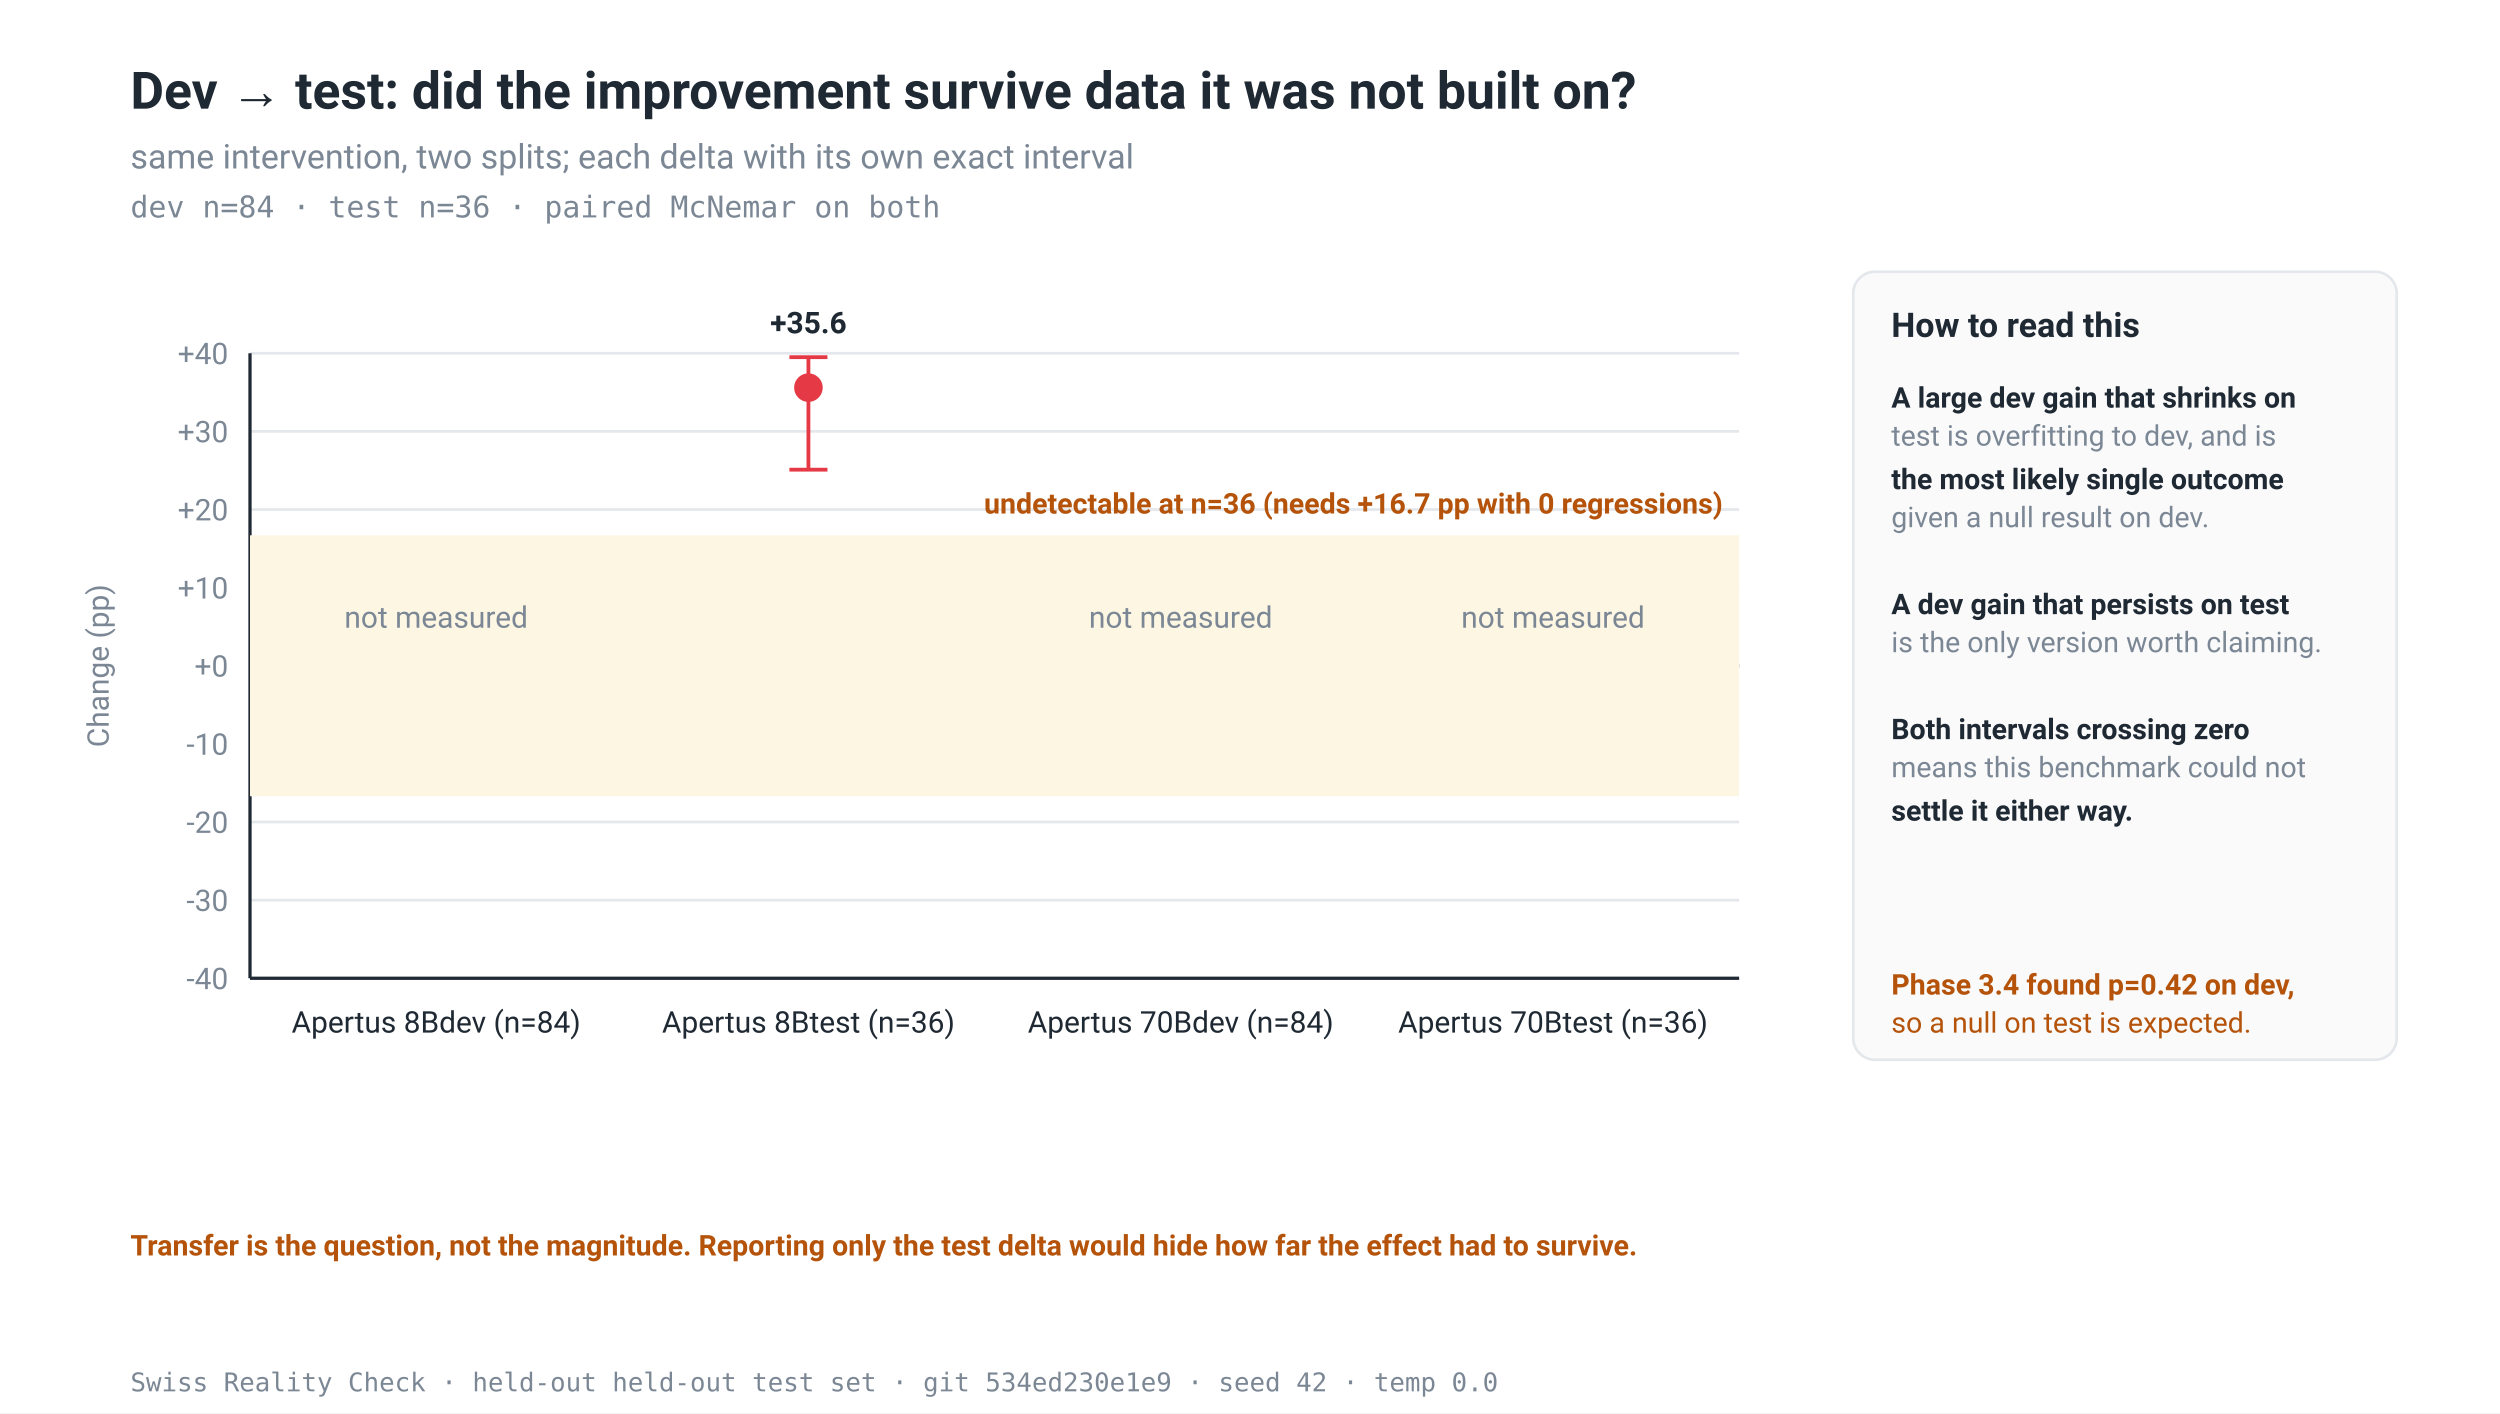
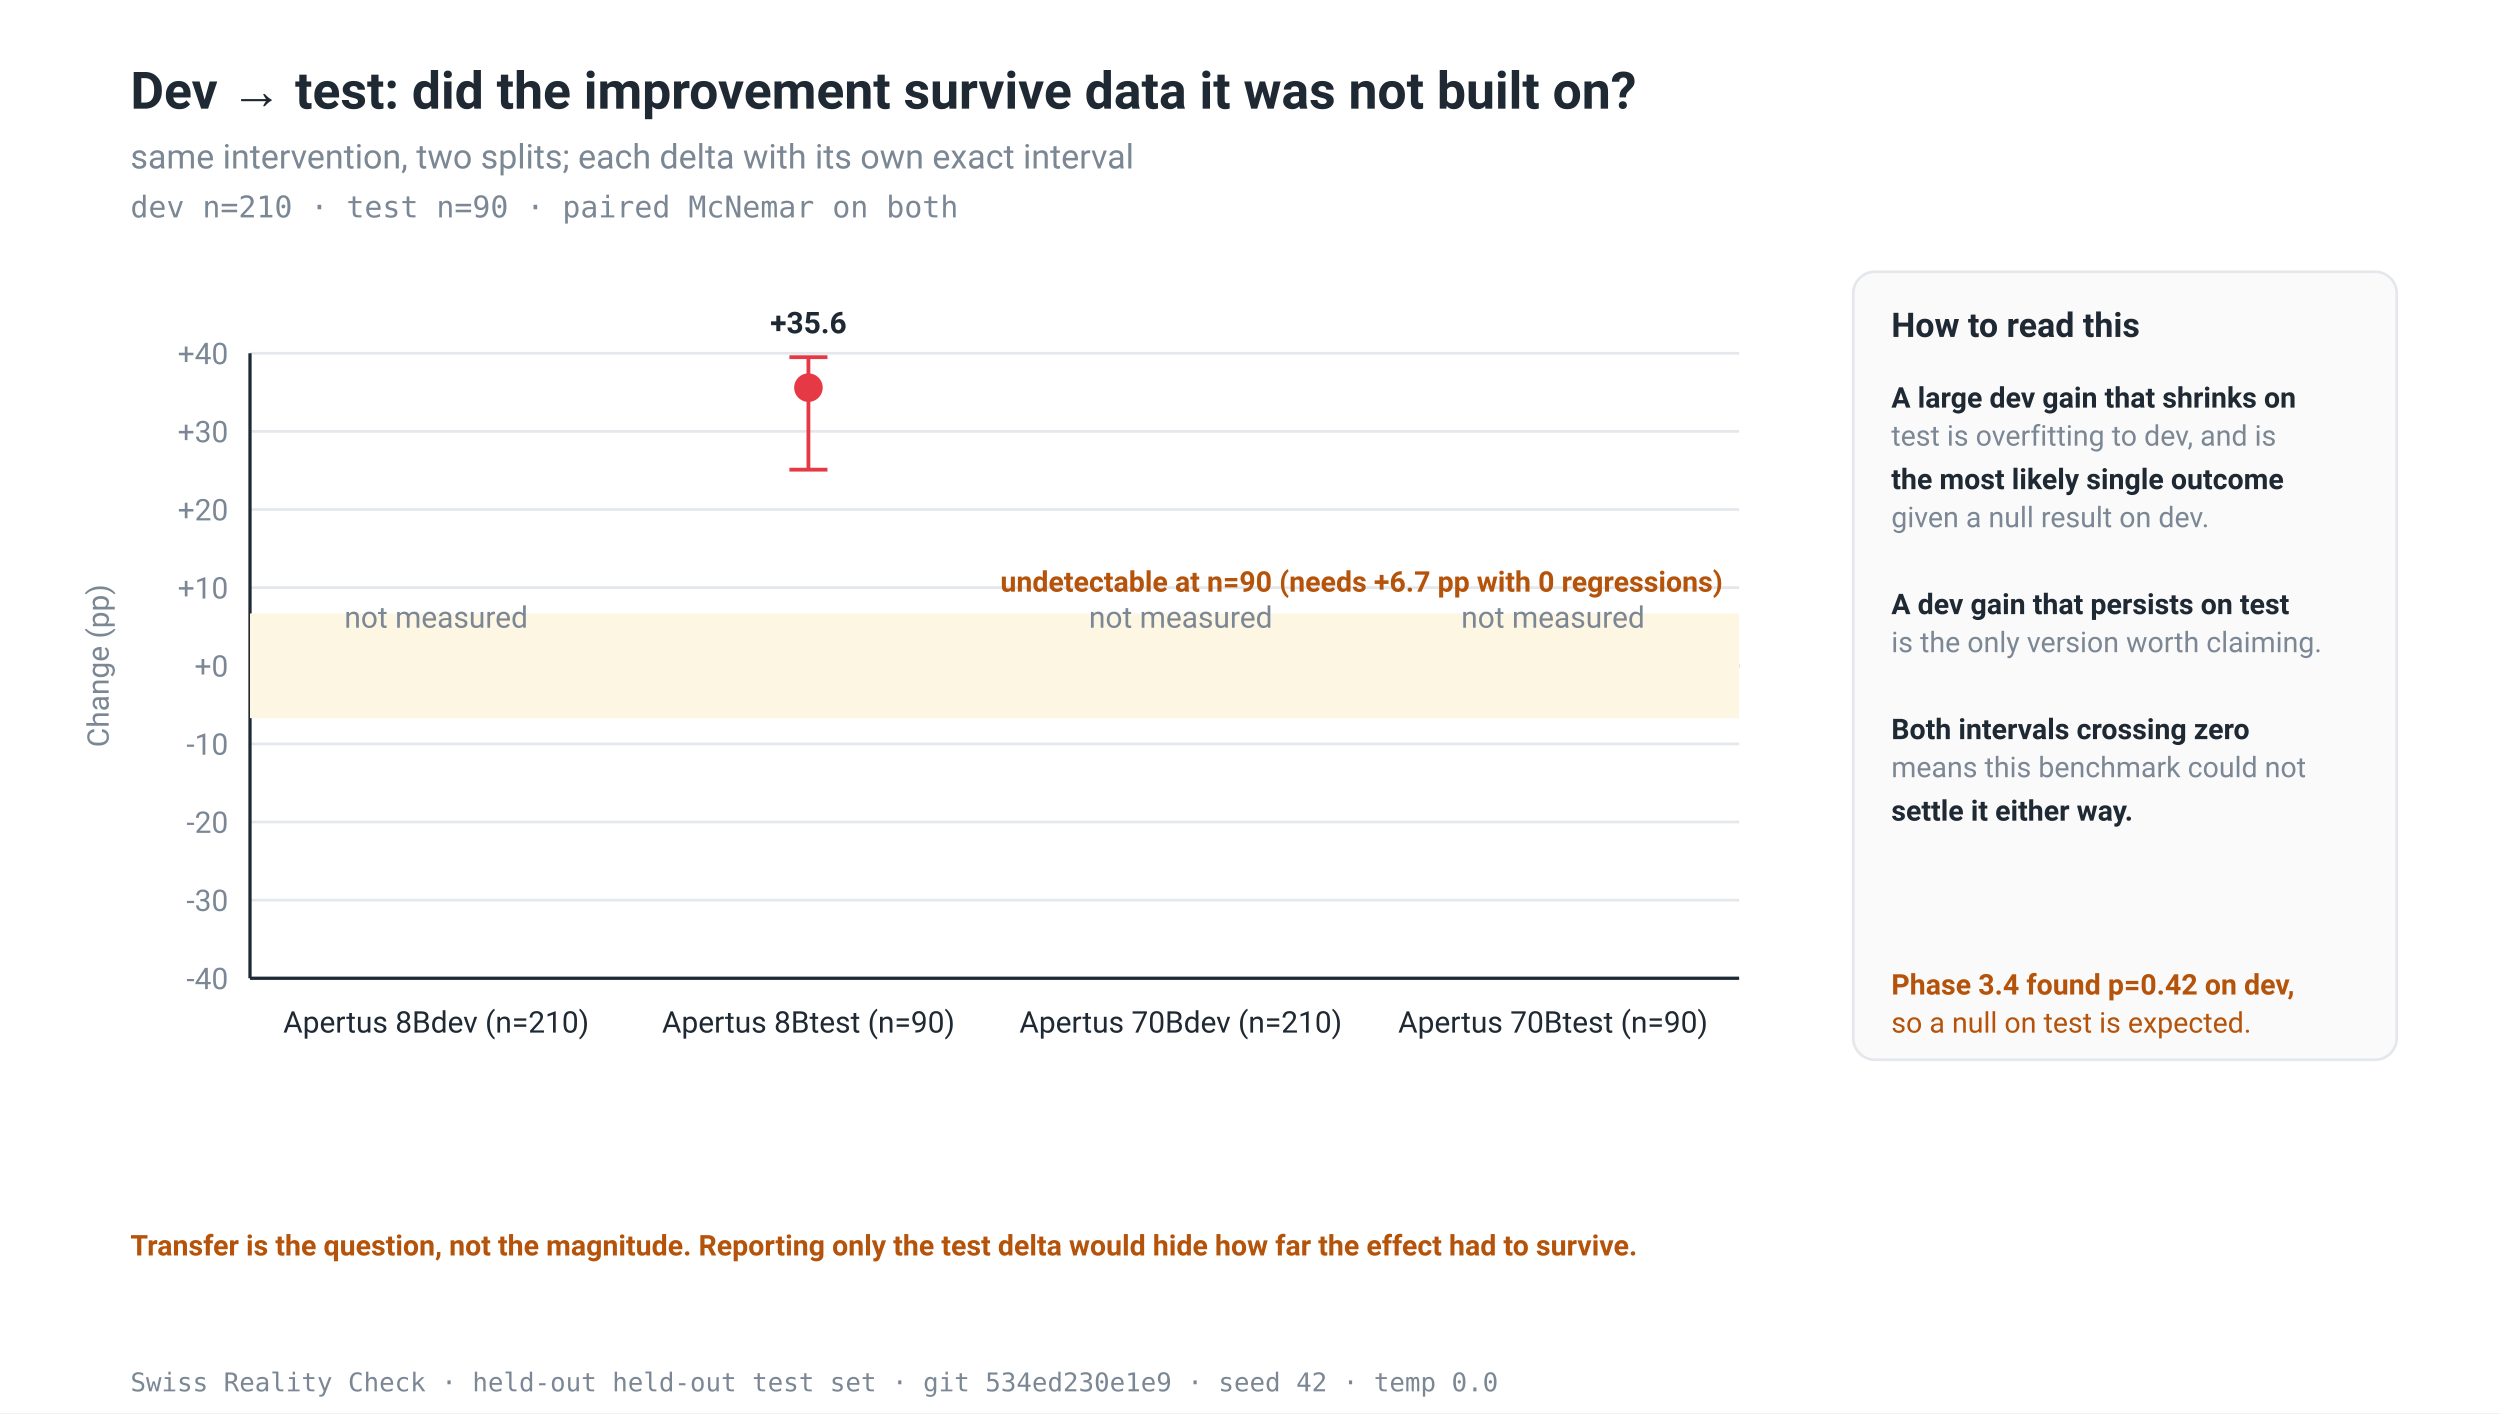
<svg xmlns="http://www.w3.org/2000/svg" width="920" height="520" viewBox="0 0 920 520" role="img" aria-labelledby="t" font-family="ui-sans-serif, -apple-system, 'Segoe UI', Roboto, 'Helvetica Neue', Arial, sans-serif">
  <rect width="920" height="520" fill="#FFFFFF" />
  <text x="48.00" y="40.00" font-family="ui-sans-serif, -apple-system, 'Segoe UI', Roboto, 'Helvetica Neue', Arial, sans-serif" font-size="19" fill="#1F2933" font-weight="bold" text-anchor="start" opacity="1.0" font-style="">Dev → test: did the improvement survive data it was not built on?</text>
  <text x="48.00" y="62.00" font-family="ui-sans-serif, -apple-system, 'Segoe UI', Roboto, 'Helvetica Neue', Arial, sans-serif" font-size="12.5" fill="#7B8794" font-weight="normal" text-anchor="start" opacity="1.0" font-style="">same intervention, two splits; each delta with its own exact interval</text>
-   <text x="48.00" y="80.00" font-family="ui-monospace, SFMono-Regular, Menlo, Consolas, monospace" font-size="11" fill="#7B8794" font-weight="normal" text-anchor="start" opacity="1.0" font-style="">dev n=84 · test n=36 · paired McNemar on both</text>
+   <text x="48.00" y="80.00" font-family="ui-monospace, SFMono-Regular, Menlo, Consolas, monospace" font-size="11" fill="#7B8794" font-weight="normal" text-anchor="start" opacity="1.0" font-style="">dev n=210 · test n=90 · paired McNemar on both</text>
  <line x1="92.00" y1="360.00" x2="640.00" y2="360.00" stroke="#E4E7EB" stroke-width="1" stroke-linecap="butt" />
  <text x="84.00" y="364.00" font-family="ui-sans-serif, -apple-system, 'Segoe UI', Roboto, 'Helvetica Neue', Arial, sans-serif" font-size="11" fill="#7B8794" font-weight="normal" text-anchor="end" opacity="1.0" font-style="">-40</text>
  <line x1="92.00" y1="331.25" x2="640.00" y2="331.25" stroke="#E4E7EB" stroke-width="1" stroke-linecap="butt" />
  <text x="84.00" y="335.25" font-family="ui-sans-serif, -apple-system, 'Segoe UI', Roboto, 'Helvetica Neue', Arial, sans-serif" font-size="11" fill="#7B8794" font-weight="normal" text-anchor="end" opacity="1.0" font-style="">-30</text>
  <line x1="92.00" y1="302.50" x2="640.00" y2="302.50" stroke="#E4E7EB" stroke-width="1" stroke-linecap="butt" />
  <text x="84.00" y="306.50" font-family="ui-sans-serif, -apple-system, 'Segoe UI', Roboto, 'Helvetica Neue', Arial, sans-serif" font-size="11" fill="#7B8794" font-weight="normal" text-anchor="end" opacity="1.0" font-style="">-20</text>
  <line x1="92.00" y1="273.75" x2="640.00" y2="273.75" stroke="#E4E7EB" stroke-width="1" stroke-linecap="butt" />
  <text x="84.00" y="277.75" font-family="ui-sans-serif, -apple-system, 'Segoe UI', Roboto, 'Helvetica Neue', Arial, sans-serif" font-size="11" fill="#7B8794" font-weight="normal" text-anchor="end" opacity="1.0" font-style="">-10</text>
  <line x1="92.00" y1="245.00" x2="640.00" y2="245.00" stroke="#E4E7EB" stroke-width="1" stroke-linecap="butt" />
  <text x="84.00" y="249.00" font-family="ui-sans-serif, -apple-system, 'Segoe UI', Roboto, 'Helvetica Neue', Arial, sans-serif" font-size="11" fill="#7B8794" font-weight="normal" text-anchor="end" opacity="1.0" font-style="">+0</text>
  <line x1="92.00" y1="216.25" x2="640.00" y2="216.25" stroke="#E4E7EB" stroke-width="1" stroke-linecap="butt" />
  <text x="84.00" y="220.25" font-family="ui-sans-serif, -apple-system, 'Segoe UI', Roboto, 'Helvetica Neue', Arial, sans-serif" font-size="11" fill="#7B8794" font-weight="normal" text-anchor="end" opacity="1.0" font-style="">+10</text>
  <line x1="92.00" y1="187.50" x2="640.00" y2="187.50" stroke="#E4E7EB" stroke-width="1" stroke-linecap="butt" />
  <text x="84.00" y="191.50" font-family="ui-sans-serif, -apple-system, 'Segoe UI', Roboto, 'Helvetica Neue', Arial, sans-serif" font-size="11" fill="#7B8794" font-weight="normal" text-anchor="end" opacity="1.0" font-style="">+20</text>
  <line x1="92.00" y1="158.75" x2="640.00" y2="158.75" stroke="#E4E7EB" stroke-width="1" stroke-linecap="butt" />
  <text x="84.00" y="162.75" font-family="ui-sans-serif, -apple-system, 'Segoe UI', Roboto, 'Helvetica Neue', Arial, sans-serif" font-size="11" fill="#7B8794" font-weight="normal" text-anchor="end" opacity="1.0" font-style="">+30</text>
  <line x1="92.00" y1="130.00" x2="640.00" y2="130.00" stroke="#E4E7EB" stroke-width="1" stroke-linecap="butt" />
  <text x="84.00" y="134.00" font-family="ui-sans-serif, -apple-system, 'Segoe UI', Roboto, 'Helvetica Neue', Arial, sans-serif" font-size="11" fill="#7B8794" font-weight="normal" text-anchor="end" opacity="1.0" font-style="">+40</text>
  <line x1="92.00" y1="130.00" x2="92.00" y2="360.00" stroke="#1F2933" stroke-width="1.2" stroke-linecap="butt" />
  <line x1="92.00" y1="360.00" x2="640.00" y2="360.00" stroke="#1F2933" stroke-width="1.2" stroke-linecap="butt" />
  <text x="40.00" y="245.00" font-family="ui-sans-serif, -apple-system, 'Segoe UI', Roboto, 'Helvetica Neue', Arial, sans-serif" font-size="11" fill="#7B8794" font-weight="normal" text-anchor="middle" transform="rotate(-90 40.00 245.00)">Change (pp)</text>
  <line x1="92.00" y1="245.00" x2="640.00" y2="245.00" stroke="#1F2933" stroke-width="1.4" stroke-linecap="butt" />
  <text x="636.00" y="239.00" font-family="ui-sans-serif, -apple-system, 'Segoe UI', Roboto, 'Helvetica Neue', Arial, sans-serif" font-size="11" fill="#1F2933" font-weight="bold" text-anchor="end" opacity="1.0" font-style="">no change</text>
-   <rect x="92.00" y="196.99" width="548.00" height="96.02" rx="0" fill="#FDF6E3" stroke="none" stroke-width="1" opacity="1.0" />
-   <text x="634.00" y="188.99" font-family="ui-sans-serif, -apple-system, 'Segoe UI', Roboto, 'Helvetica Neue', Arial, sans-serif" font-size="10.5" fill="#B45309" font-weight="bold" text-anchor="end" opacity="1.0" font-style="">undetectable at n=36 (needs +16.7 pp with 0 regressions)</text>
+   <rect x="92.00" y="225.74" width="548.00" height="38.53" rx="0" fill="#FDF6E3" stroke="none" stroke-width="1" opacity="1.0" />
+   <text x="634.00" y="217.74" font-family="ui-sans-serif, -apple-system, 'Segoe UI', Roboto, 'Helvetica Neue', Arial, sans-serif" font-size="10.5" fill="#B45309" font-weight="bold" text-anchor="end" opacity="1.0" font-style="">undetectable at n=90 (needs +6.7 pp with 0 regressions)</text>
  <text x="160.50" y="231.00" font-family="ui-sans-serif, -apple-system, 'Segoe UI', Roboto, 'Helvetica Neue', Arial, sans-serif" font-size="11" fill="#7B8794" font-weight="normal" text-anchor="middle" opacity="1.0" font-style="">not measured</text>
  <circle cx="297.50" cy="142.65" r="6" fill="#E63946" stroke="#FFFFFF" stroke-width="1.5" opacity="1.0" />
  <line x1="297.50" y1="172.84" x2="297.50" y2="131.44" stroke="#E63946" stroke-width="1.4" stroke-linecap="butt" />
  <line x1="290.50" y1="172.84" x2="304.50" y2="172.84" stroke="#E63946" stroke-width="1.4" stroke-linecap="butt" />
  <line x1="290.50" y1="131.44" x2="304.50" y2="131.44" stroke="#E63946" stroke-width="1.4" stroke-linecap="butt" />
  <text x="297.50" y="122.65" font-family="ui-sans-serif, -apple-system, 'Segoe UI', Roboto, 'Helvetica Neue', Arial, sans-serif" font-size="11" fill="#1F2933" font-weight="bold" text-anchor="middle" opacity="1.0" font-style="">+35.6</text>
  <text x="434.50" y="231.00" font-family="ui-sans-serif, -apple-system, 'Segoe UI', Roboto, 'Helvetica Neue', Arial, sans-serif" font-size="11" fill="#7B8794" font-weight="normal" text-anchor="middle" opacity="1.0" font-style="">not measured</text>
  <text x="571.50" y="231.00" font-family="ui-sans-serif, -apple-system, 'Segoe UI', Roboto, 'Helvetica Neue', Arial, sans-serif" font-size="11" fill="#7B8794" font-weight="normal" text-anchor="middle" opacity="1.0" font-style="">not measured</text>
  <text x="160.50" y="380.00" font-family="ui-sans-serif, -apple-system, 'Segoe UI', Roboto, 'Helvetica Neue', Arial, sans-serif" font-size="11" fill="#1F2933" font-weight="normal" text-anchor="middle" opacity="1.0" font-style="">Apertus 8B
- dev (n=84)</text>
+ dev (n=210)</text>
  <text x="297.50" y="380.00" font-family="ui-sans-serif, -apple-system, 'Segoe UI', Roboto, 'Helvetica Neue', Arial, sans-serif" font-size="11" fill="#1F2933" font-weight="normal" text-anchor="middle" opacity="1.0" font-style="">Apertus 8B
- test (n=36)</text>
+ test (n=90)</text>
  <text x="434.50" y="380.00" font-family="ui-sans-serif, -apple-system, 'Segoe UI', Roboto, 'Helvetica Neue', Arial, sans-serif" font-size="11" fill="#1F2933" font-weight="normal" text-anchor="middle" opacity="1.0" font-style="">Apertus 70B
- dev (n=84)</text>
+ dev (n=210)</text>
  <text x="571.50" y="380.00" font-family="ui-sans-serif, -apple-system, 'Segoe UI', Roboto, 'Helvetica Neue', Arial, sans-serif" font-size="11" fill="#1F2933" font-weight="normal" text-anchor="middle" opacity="1.0" font-style="">Apertus 70B
- test (n=36)</text>
+ test (n=90)</text>
  <rect x="682.00" y="100.00" width="200.00" height="290.00" rx="8" fill="#FAFAFB" stroke="#E4E7EB" stroke-width="1" opacity="1.0" />
  <text x="696.00" y="124.00" font-family="ui-sans-serif, -apple-system, 'Segoe UI', Roboto, 'Helvetica Neue', Arial, sans-serif" font-size="12.5" fill="#1F2933" font-weight="bold" text-anchor="start" opacity="1.0" font-style="">How to read this</text>
  <text x="696.00" y="150.00" font-family="ui-sans-serif, -apple-system, 'Segoe UI', Roboto, 'Helvetica Neue', Arial, sans-serif" font-size="10.5" fill="#1F2933" font-weight="bold" text-anchor="start" opacity="1.0" font-style="">A large dev gain that shrinks on</text>
  <text x="696.00" y="164.00" font-family="ui-sans-serif, -apple-system, 'Segoe UI', Roboto, 'Helvetica Neue', Arial, sans-serif" font-size="10.5" fill="#7B8794" font-weight="normal" text-anchor="start" opacity="1.0" font-style="">test is overfitting to dev, and is</text>
  <text x="696.00" y="180.00" font-family="ui-sans-serif, -apple-system, 'Segoe UI', Roboto, 'Helvetica Neue', Arial, sans-serif" font-size="10.5" fill="#1F2933" font-weight="bold" text-anchor="start" opacity="1.0" font-style="">the most likely single outcome</text>
  <text x="696.00" y="194.00" font-family="ui-sans-serif, -apple-system, 'Segoe UI', Roboto, 'Helvetica Neue', Arial, sans-serif" font-size="10.5" fill="#7B8794" font-weight="normal" text-anchor="start" opacity="1.0" font-style="">given a null result on dev.</text>
  <text x="696.00" y="226.00" font-family="ui-sans-serif, -apple-system, 'Segoe UI', Roboto, 'Helvetica Neue', Arial, sans-serif" font-size="10.5" fill="#1F2933" font-weight="bold" text-anchor="start" opacity="1.0" font-style="">A dev gain that persists on test</text>
  <text x="696.00" y="240.00" font-family="ui-sans-serif, -apple-system, 'Segoe UI', Roboto, 'Helvetica Neue', Arial, sans-serif" font-size="10.5" fill="#7B8794" font-weight="normal" text-anchor="start" opacity="1.0" font-style="">is the only version worth claiming.</text>
  <text x="696.00" y="272.00" font-family="ui-sans-serif, -apple-system, 'Segoe UI', Roboto, 'Helvetica Neue', Arial, sans-serif" font-size="10.5" fill="#1F2933" font-weight="bold" text-anchor="start" opacity="1.0" font-style="">Both intervals crossing zero</text>
  <text x="696.00" y="286.00" font-family="ui-sans-serif, -apple-system, 'Segoe UI', Roboto, 'Helvetica Neue', Arial, sans-serif" font-size="10.5" fill="#7B8794" font-weight="normal" text-anchor="start" opacity="1.0" font-style="">means this benchmark could not</text>
  <text x="696.00" y="302.00" font-family="ui-sans-serif, -apple-system, 'Segoe UI', Roboto, 'Helvetica Neue', Arial, sans-serif" font-size="10.5" fill="#1F2933" font-weight="bold" text-anchor="start" opacity="1.0" font-style="">settle it either way.</text>
  <text x="696.00" y="366.00" font-family="ui-sans-serif, -apple-system, 'Segoe UI', Roboto, 'Helvetica Neue', Arial, sans-serif" font-size="10.5" fill="#B45309" font-weight="bold" text-anchor="start" opacity="1.0" font-style="">Phase 3.4 found p=0.42 on dev,</text>
  <text x="696.00" y="380.00" font-family="ui-sans-serif, -apple-system, 'Segoe UI', Roboto, 'Helvetica Neue', Arial, sans-serif" font-size="10.5" fill="#B45309" font-weight="normal" text-anchor="start" opacity="1.0" font-style="">so a null on test is expected.</text>
  <text x="48.00" y="462.00" font-family="ui-sans-serif, -apple-system, 'Segoe UI', Roboto, 'Helvetica Neue', Arial, sans-serif" font-size="10.5" fill="#B45309" font-weight="bold" text-anchor="start" opacity="1.0" font-style="">Transfer is the question, not the magnitude. Reporting only the test delta would hide how far the effect had to survive.</text>
  <text x="48.00" y="512.00" font-family="ui-monospace, SFMono-Regular, Menlo, Consolas, monospace" font-size="9.5" fill="#7B8794" font-weight="normal" text-anchor="start" opacity="1.0" font-style="">Swiss Reality Check · held-out held-out test set · git 534ed230e1e9 · seed 42 · temp 0.0</text>
</svg>
